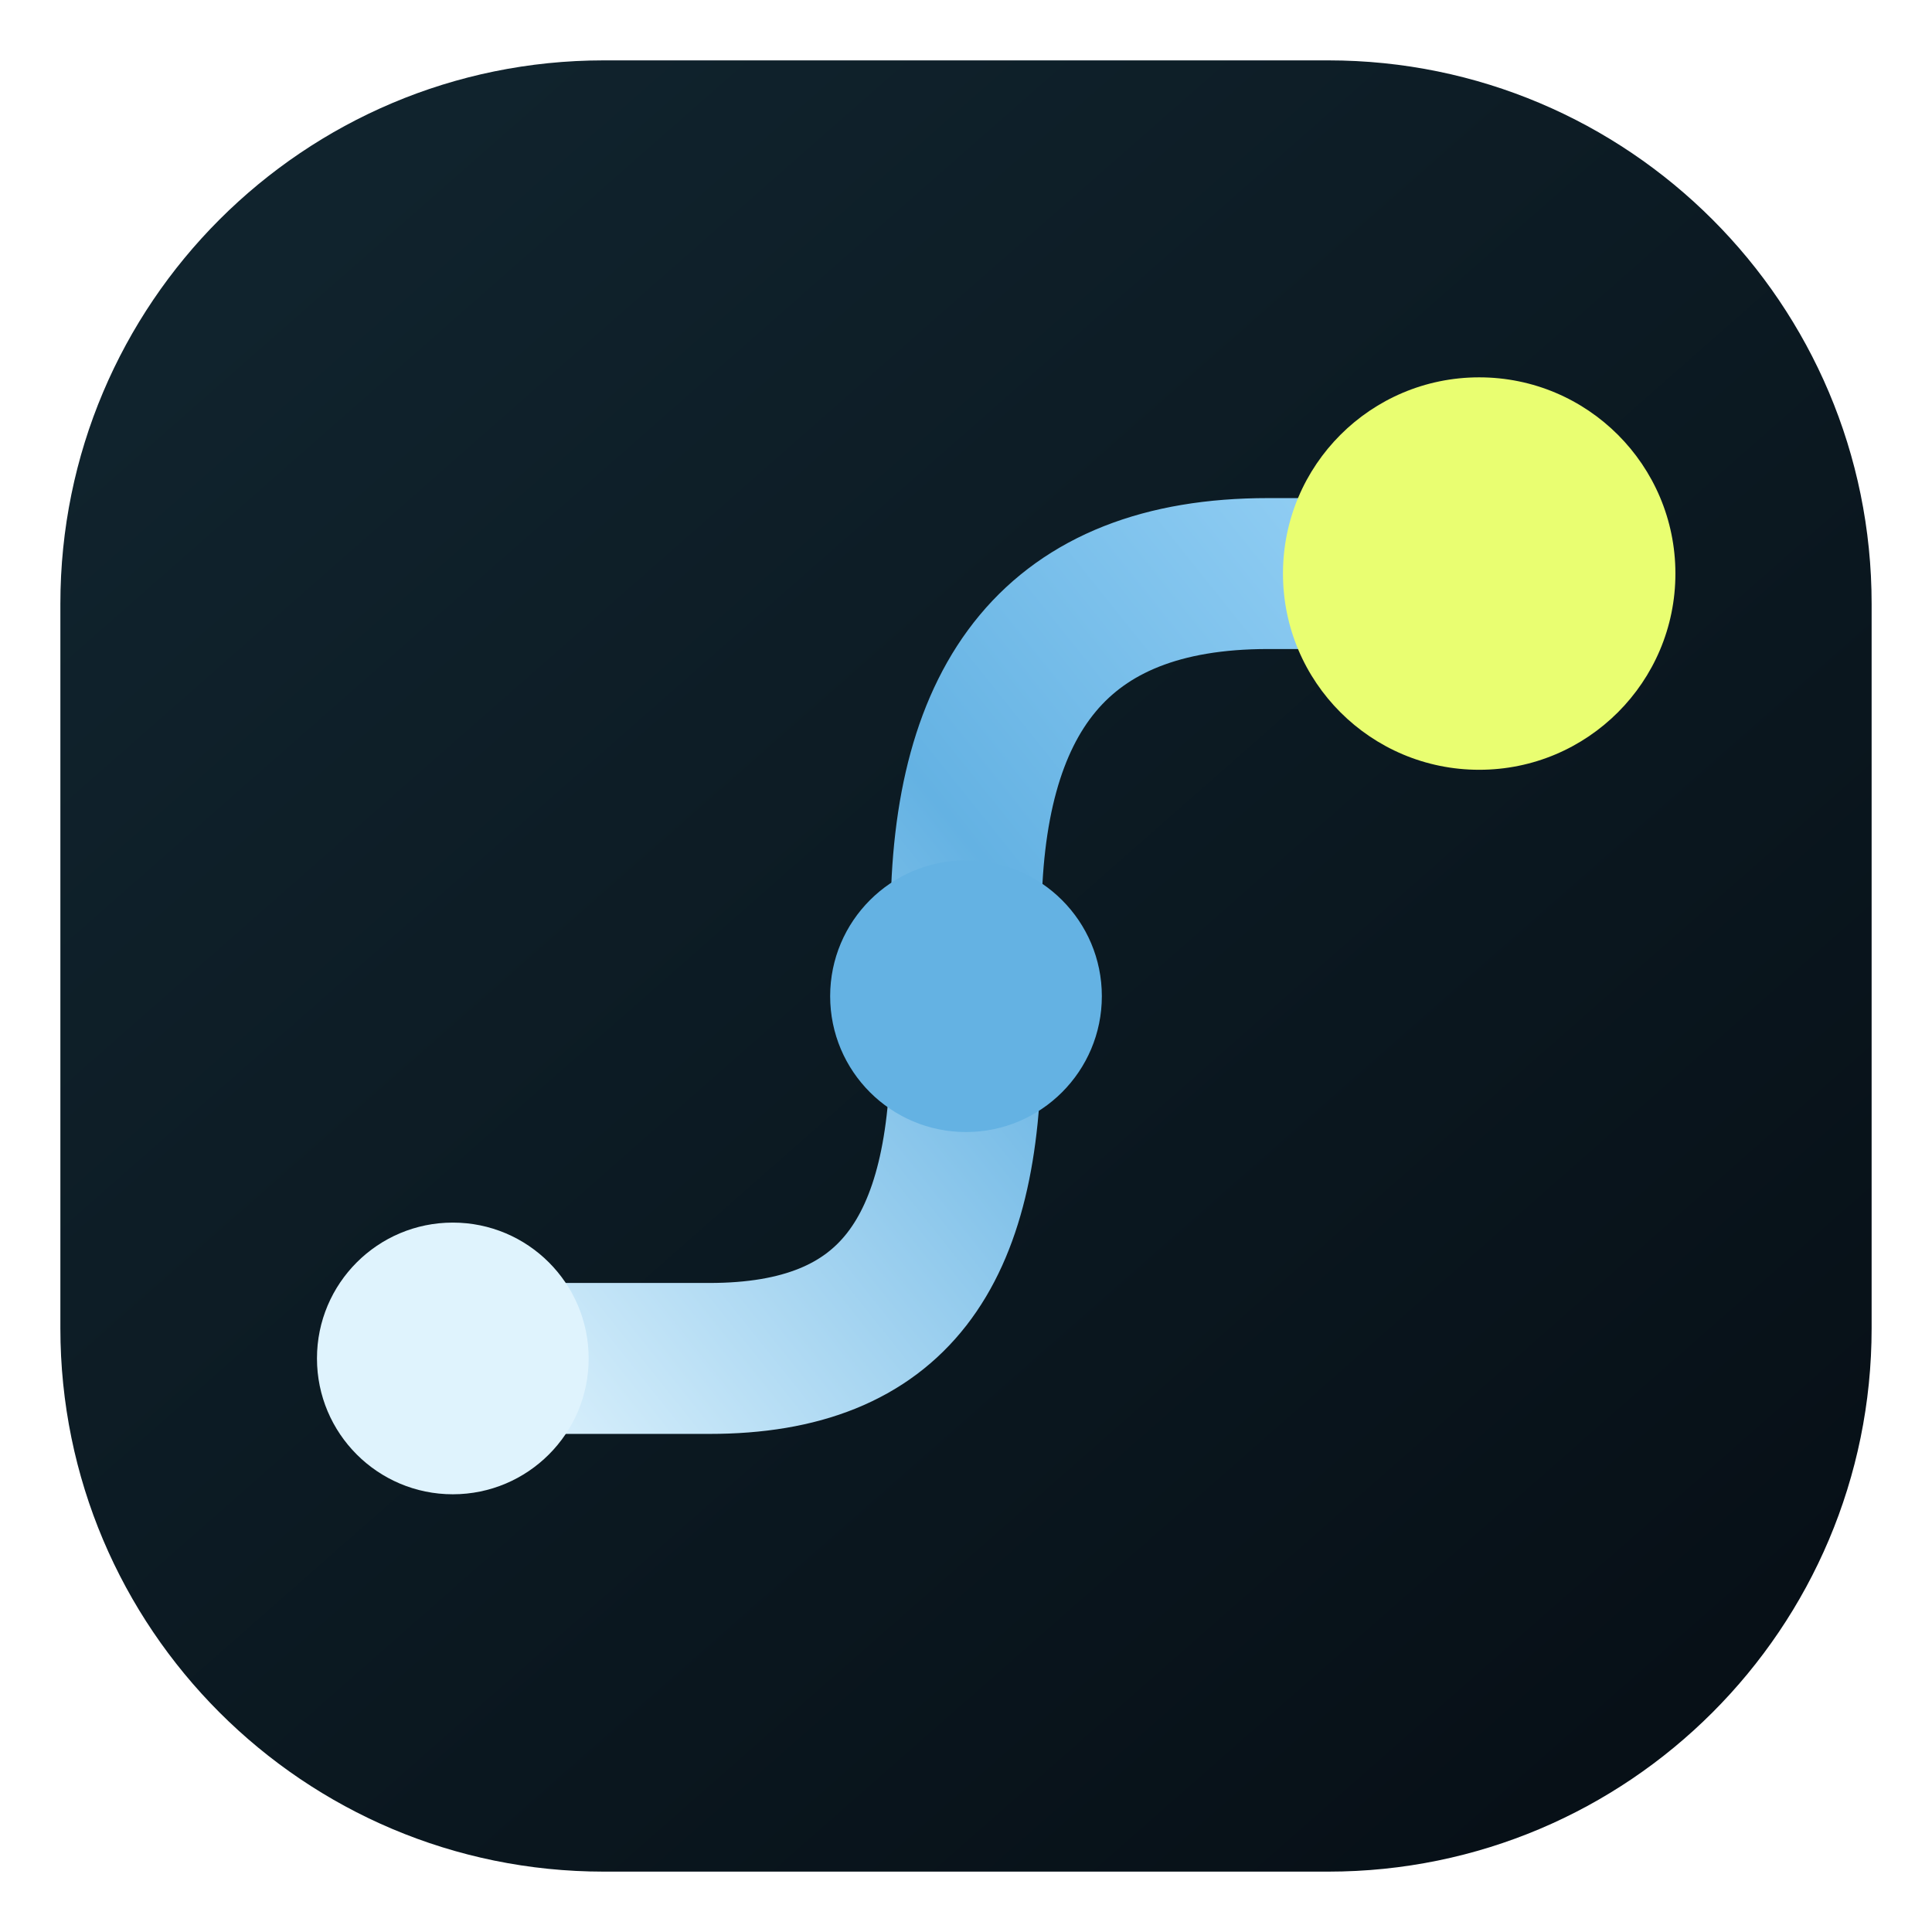
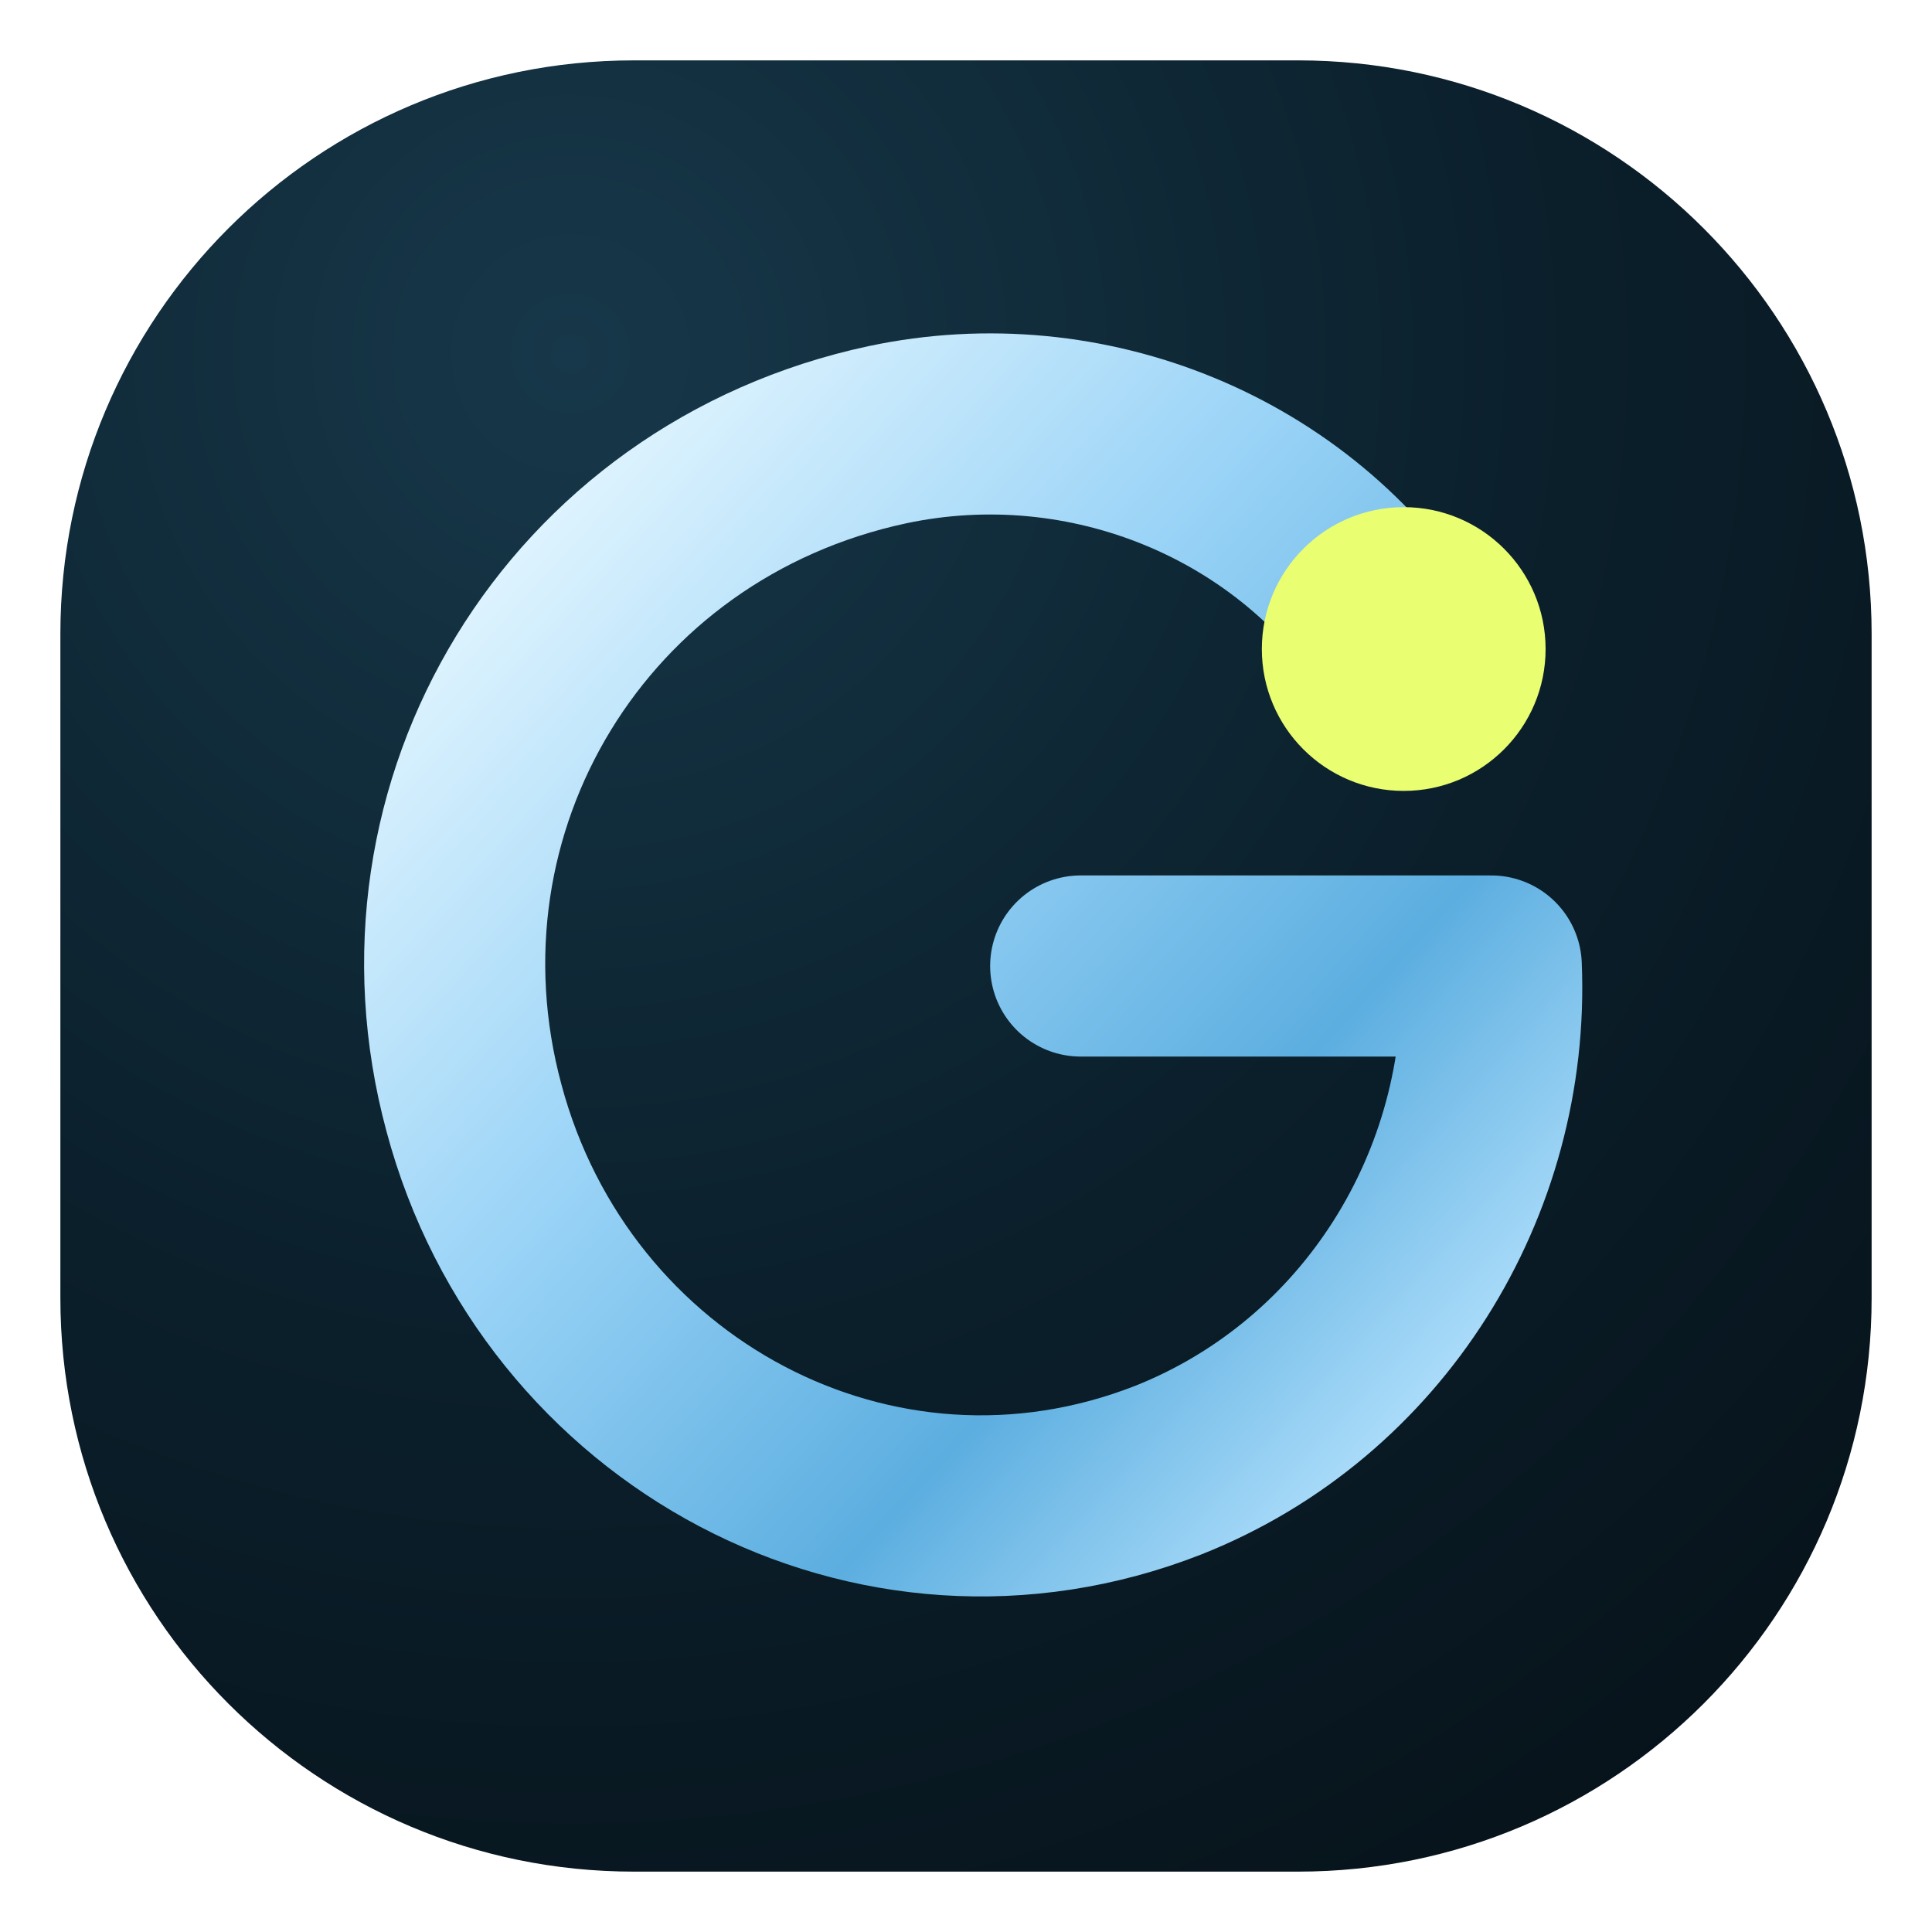
<svg xmlns="http://www.w3.org/2000/svg" viewBox="0 0 64 64">
  <defs>
-     <linearGradient id="surface" x1="10" y1="8" x2="54" y2="58" gradientUnits="userSpaceOnUse">
-       <stop stop-color="#10232d" />
-       <stop offset="1" stop-color="#071017" />
-     </linearGradient>
-     <linearGradient id="route" x1="15" y1="46" x2="50" y2="18" gradientUnits="userSpaceOnUse">
-       <stop stop-color="#dff3fd" />
-       <stop offset=".55" stop-color="#64b2e3" />
-       <stop offset="1" stop-color="#9bd4f7" />
+     <radialGradient id="surface" cx="0" cy="0" r="1" gradientTransform="translate(19 12) rotate(48) scale(65)" gradientUnits="userSpaceOnUse">
+       <stop stop-color="#17384a" />
+       <stop offset=".48" stop-color="#0b202c" />
+       <stop offset="1" stop-color="#061017" />
+     </radialGradient>
+     <linearGradient id="ribbon" x1="15" y1="17" x2="49" y2="48" gradientUnits="userSpaceOnUse">
+       <stop stop-color="#e8f8ff" />
+       <stop offset=".38" stop-color="#9bd4f7" />
+       <stop offset=".72" stop-color="#5caee0" />
+       <stop offset="1" stop-color="#bce6ff" />
    </linearGradient>
  </defs>
-   <rect x="2" y="2" width="60" height="60" rx="18" fill="url(#surface)" />
-   <path d="M15 45h8.5c6.1 0 8.5-3.5 8.5-10.5v-4c0-7.4 3-11.5 10-11.5h7" fill="none" stroke="url(#route)" stroke-width="5" stroke-linecap="round" />
-   <circle cx="15" cy="45" r="4.5" fill="#dff3fd" />
-   <circle cx="32" cy="33" r="4.5" fill="#64b2e3" />
-   <circle cx="49" cy="19" r="6.5" fill="#e9fe71" />
+   <rect x="2" y="2" width="60" height="60" rx="19" fill="url(#surface)" />
+   <path d="M46.5 21.5C42.9 15.8 36 13 29.4 14.4 19.1 16.6 13 26.7 15.7 36.7 18.4 46.8 29 52.5 38.7 48.7c6.8-2.7 11-9.5 10.7-16.7H35.8" fill="none" stroke="url(#ribbon)" stroke-width="6" stroke-linecap="round" stroke-linejoin="round" />
+   <circle cx="46.5" cy="21.5" r="4.7" fill="#e9fe71" />
</svg>
